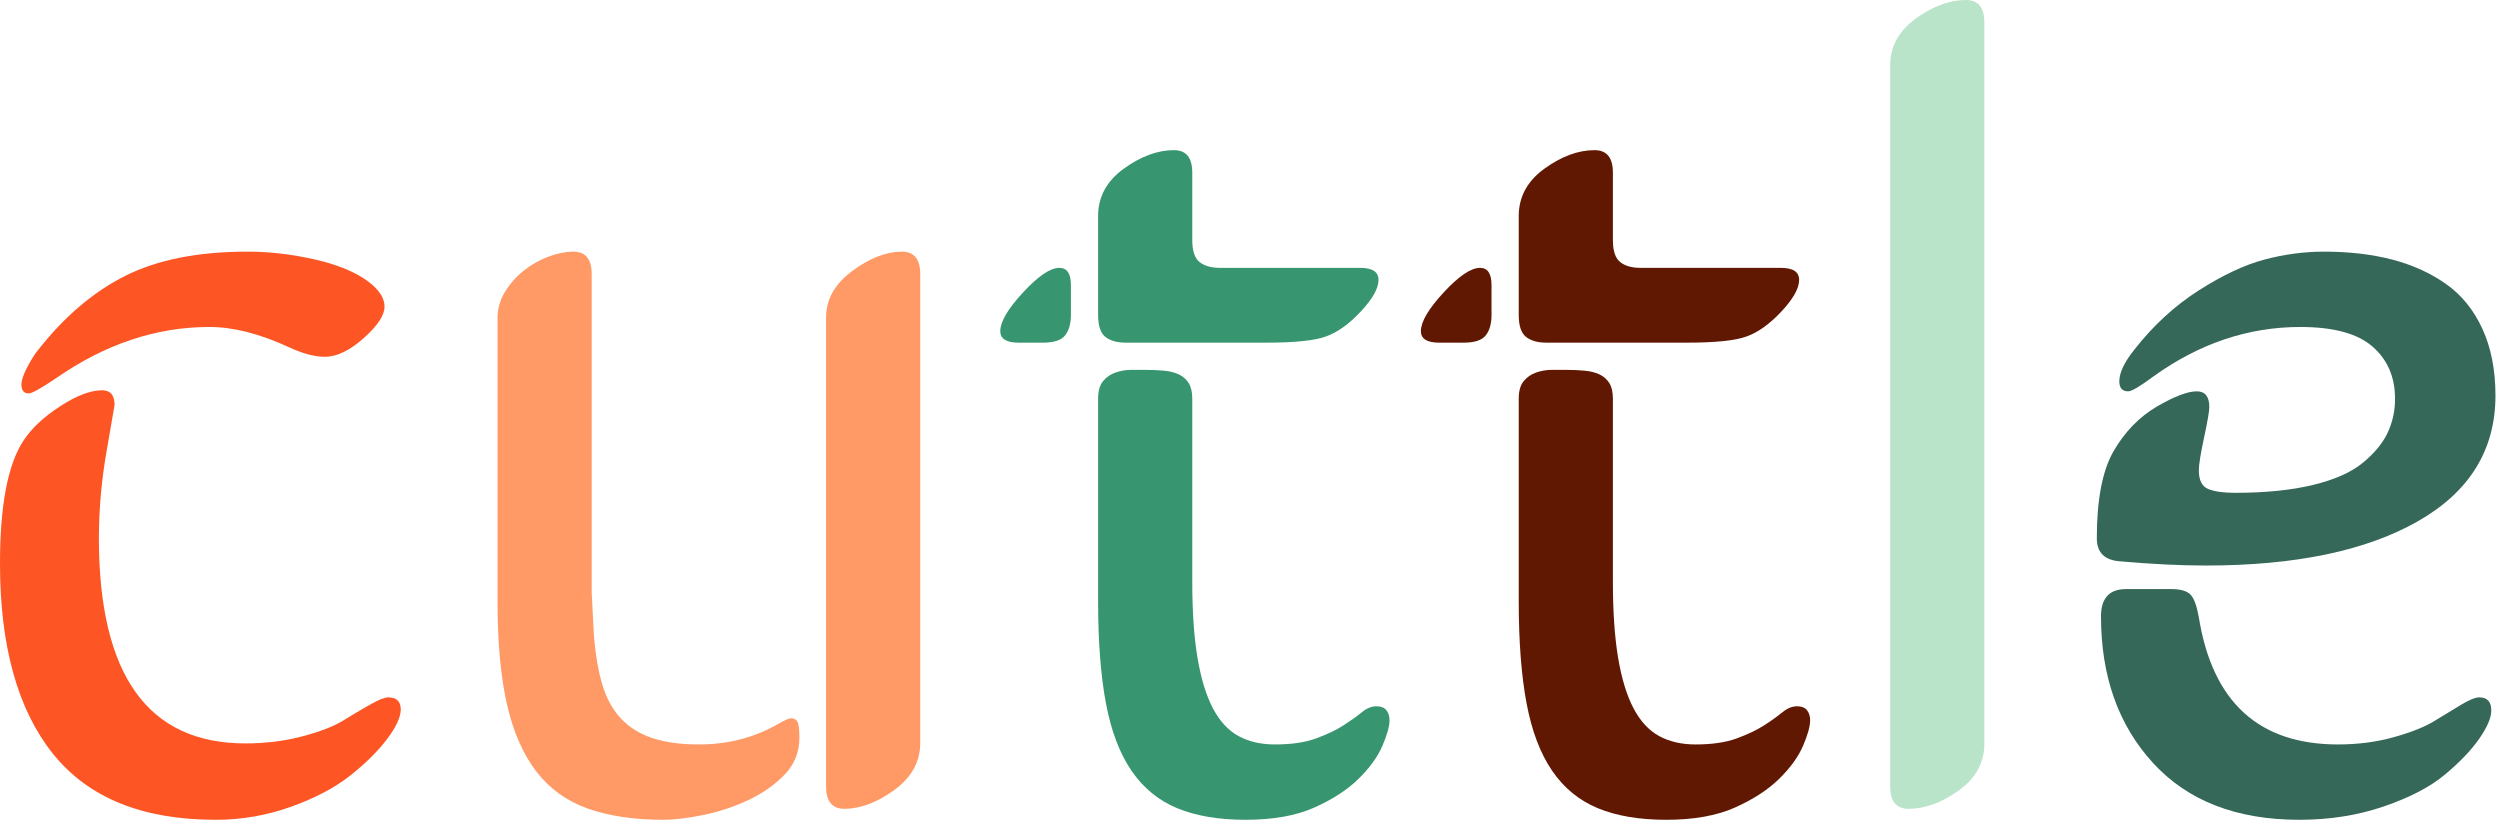
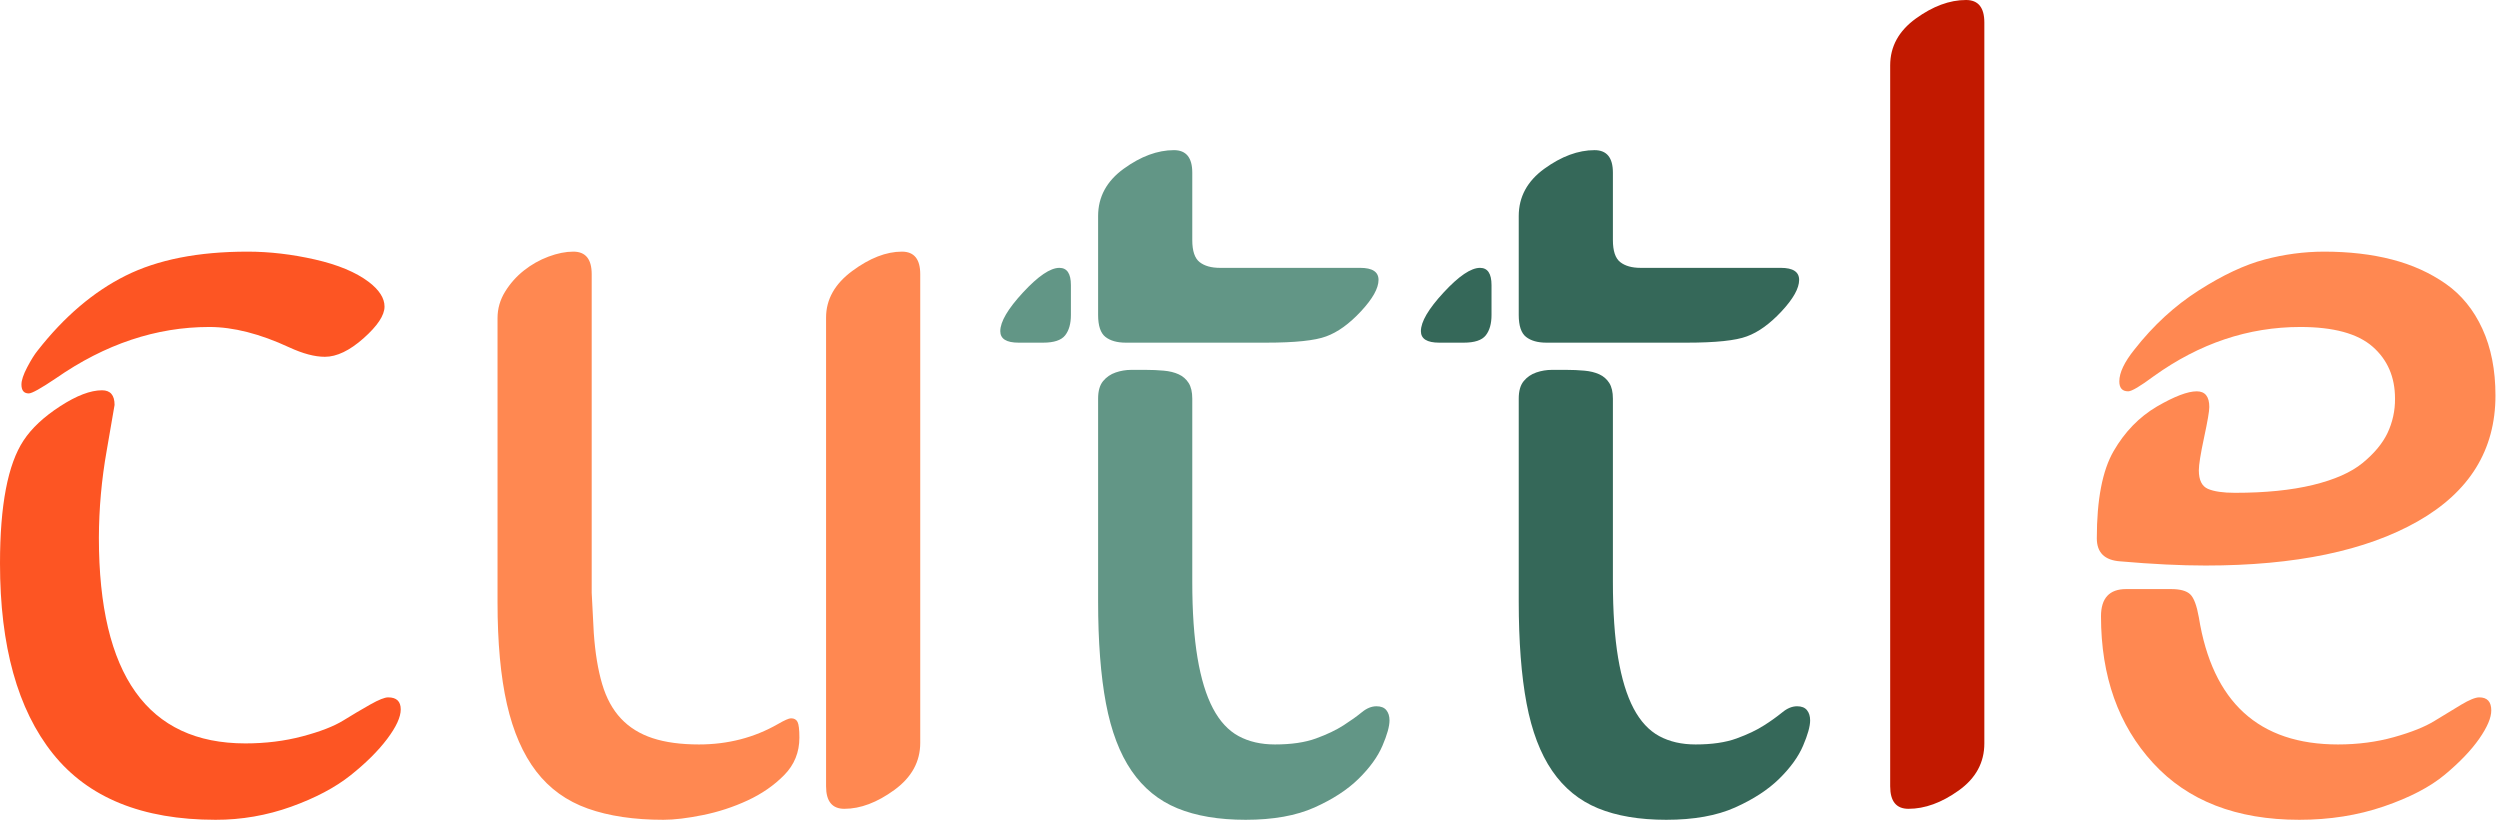
- <svg xmlns="http://www.w3.org/2000/svg" width="168" height="56" fill-rule="evenodd" clip-rule="evenodd" stroke-linejoin="round" stroke-miterlimit="2">
-   <g fill-rule="nonzero">
-     <path d="M6.645 36.141c0 9.211 3.281 13.816 9.843 13.816 1.36 0 2.637-.158 3.832-.475 1.196-.316 2.116-.673 2.76-1.072a51.193 51.193 0 011.811-1.072c.562-.317.961-.475 1.195-.475.562 0 .844.27.844.809 0 .516-.305 1.178-.914 1.986-.61.809-1.43 1.623-2.461 2.444-1.032.82-2.362 1.523-3.991 2.109a14.889 14.889 0 01-5.08.879c-4.922 0-8.566-1.483-10.933-4.447C1.184 47.678 0 43.418 0 37.863c0-3.914.527-6.668 1.582-8.261.539-.821 1.359-1.588 2.461-2.303 1.102-.715 2.039-1.072 2.812-1.072.563 0 .844.328.844.984 0 .023-.176 1.043-.527 3.059a34.095 34.095 0 00-.527 5.871zm18.14-17.192c.703.539 1.055 1.09 1.055 1.653 0 .586-.469 1.294-1.406 2.127-.938.832-1.805 1.248-2.602 1.248-.68 0-1.477-.211-2.391-.633-1.968-.914-3.761-1.371-5.379-1.371-3.562 0-6.996 1.148-10.3 3.445-1.008.68-1.617 1.02-1.828 1.02-.329 0-.493-.2-.493-.598 0-.281.129-.668.387-1.16.258-.492.492-.867.703-1.125 1.781-2.274 3.75-3.95 5.906-5.028 2.157-1.078 4.887-1.617 8.192-1.617 1.476 0 2.988.176 4.535.528 1.547.351 2.754.855 3.621 1.511z" fill="#fd5523" />
-     <path d="M44.578 55.09c-1.969 0-3.662-.252-5.08-.756-1.418-.504-2.572-1.336-3.463-2.496-.89-1.16-1.547-2.666-1.969-4.518-.421-1.851-.632-4.136-.632-6.855v-19.09c0-.633.17-1.225.509-1.775a5.44 5.44 0 011.266-1.424 6.064 6.064 0 011.652-.932c.598-.223 1.155-.334 1.67-.334.821 0 1.231.504 1.231 1.512v21.41l.14 2.707c.094 1.336.282 2.479.563 3.428.281.949.703 1.722 1.265 2.32.563.598 1.272 1.037 2.127 1.318.856.282 1.893.422 3.112.422 1.945 0 3.715-.457 5.308-1.371.446-.258.739-.386.879-.386.211 0 .358.082.44.246.082.164.123.515.123 1.054 0 .985-.34 1.823-1.02 2.514-.679.691-1.5 1.26-2.461 1.705-.961.445-1.963.773-3.006.984-1.043.211-1.927.317-2.654.317zM61.84 18.422v31.5c0 1.265-.58 2.32-1.74 3.164-1.161.844-2.28 1.266-3.358 1.266-.82 0-1.23-.504-1.23-1.512v-31.5c0-1.219.586-2.262 1.758-3.129 1.171-.867 2.285-1.301 3.339-1.301.821 0 1.231.504 1.231 1.512z" fill="#f96" />
-     <path d="M80.121 26.789v12.305c0 2.015.117 3.72.352 5.115.234 1.395.58 2.525 1.037 3.393.457.867 1.031 1.488 1.722 1.863.692.375 1.506.562 2.444.562 1.101 0 2.021-.134 2.76-.404.738-.269 1.353-.562 1.845-.879.492-.316.903-.609 1.231-.879.328-.269.656-.404.984-.404.305 0 .527.088.668.264.141.175.211.404.211.685 0 .399-.158.967-.475 1.705-.316.739-.849 1.477-1.599 2.215-.75.738-1.74 1.383-2.971 1.934-1.23.55-2.771.826-4.623.826-1.805 0-3.334-.258-4.588-.774-1.254-.515-2.279-1.353-3.076-2.513-.797-1.16-1.371-2.672-1.723-4.535-.351-1.864-.527-4.155-.527-6.873V26.789c0-.516.111-.908.334-1.178a1.86 1.86 0 01.844-.58c.34-.117.691-.176 1.054-.176h.967c.422 0 .826.018 1.213.053.387.035.721.117 1.002.246s.504.323.668.58c.164.258.246.61.246 1.055zm-8.156-7.629v2.004c0 .586-.129 1.043-.387 1.371-.258.328-.75.492-1.476.492h-1.653c-.82 0-1.23-.257-1.23-.773 0-.633.51-1.5 1.529-2.602C69.768 18.551 70.582 18 71.191 18c.516 0 .774.387.774 1.16zm8.156-7.558v4.535c0 .726.164 1.218.492 1.476.328.258.785.387 1.371.387h9.422c.821 0 1.231.27 1.231.809 0 .562-.393 1.265-1.178 2.109-.785.844-1.564 1.406-2.338 1.687-.75.282-2.098.422-4.043.422h-9.422c-.586 0-1.043-.129-1.371-.386-.328-.258-.492-.75-.492-1.477V14.52c0-1.29.574-2.35 1.723-3.182 1.148-.832 2.273-1.248 3.375-1.248.82 0 1.23.504 1.23 1.512z" fill="#37966f" />
-     <path d="M108.387 26.789v12.305c0 2.015.117 3.72.351 5.115.235 1.395.58 2.525 1.037 3.393.457.867 1.032 1.488 1.723 1.863.691.375 1.506.562 2.443.562 1.102 0 2.022-.134 2.76-.404.738-.269 1.354-.562 1.846-.879a13.08 13.08 0 001.23-.879c.328-.269.657-.404.985-.404.304 0 .527.088.668.264.14.175.211.404.211.685 0 .399-.159.967-.475 1.705-.316.739-.85 1.477-1.6 2.215-.75.738-1.74 1.383-2.97 1.934-1.231.55-2.772.826-4.623.826-1.805 0-3.334-.258-4.588-.774-1.254-.515-2.28-1.353-3.076-2.513-.797-1.16-1.372-2.672-1.723-4.535-.352-1.864-.527-4.155-.527-6.873V26.789c0-.516.111-.908.334-1.178.222-.269.503-.463.843-.58.34-.117.692-.176 1.055-.176h.967c.422 0 .826.018 1.213.053.386.035.72.117 1.002.246.281.129.504.323.668.58.164.258.246.61.246 1.055zm-8.157-7.629v2.004c0 .586-.128 1.043-.386 1.371-.258.328-.75.492-1.477.492h-1.652c-.82 0-1.231-.257-1.231-.773 0-.633.51-1.5 1.53-2.602C98.033 18.551 98.848 18 99.457 18c.516 0 .773.387.773 1.16zm8.157-7.558v4.535c0 .726.164 1.218.492 1.476.328.258.785.387 1.371.387h9.422c.82 0 1.23.27 1.23.809 0 .562-.392 1.265-1.177 2.109-.786.844-1.565 1.406-2.338 1.687-.75.282-2.098.422-4.043.422h-9.422c-.586 0-1.043-.129-1.371-.386-.328-.258-.492-.75-.492-1.477V14.52c0-1.29.574-2.35 1.722-3.182 1.149-.832 2.274-1.248 3.375-1.248.821 0 1.231.504 1.231 1.512z" fill="#611802" />
-     <path d="M127.02 52.84V4.395c0-1.266.574-2.315 1.722-3.147C129.891.416 131.016 0 132.117 0c.821 0 1.231.504 1.231 1.512v48.445c0 1.289-.575 2.344-1.723 3.164-1.148.82-2.273 1.231-3.375 1.231-.82 0-1.23-.504-1.23-1.512z" fill="#b9e4c9" />
-     <path d="M147.762 31.605c0 .657.205 1.073.615 1.249.41.175 1.014.263 1.81.263 2.04 0 3.786-.176 5.239-.527 1.453-.352 2.566-.844 3.34-1.477.773-.633 1.33-1.3 1.67-2.004a5.27 5.27 0 00.509-2.32c0-1.453-.504-2.619-1.511-3.498-1.008-.879-2.625-1.318-4.852-1.318-3.492 0-6.773 1.101-9.844 3.304-.914.68-1.488 1.02-1.722 1.02-.399 0-.598-.223-.598-.668 0-.586.34-1.301 1.02-2.145 1.265-1.617 2.707-2.941 4.324-3.972 1.617-1.032 3.093-1.723 4.429-2.074a15.548 15.548 0 013.973-.528c1.688 0 3.211.176 4.57.528 1.36.351 2.567.896 3.621 1.634 1.055.739 1.875 1.746 2.461 3.024.586 1.277.879 2.771.879 4.482 0 3.656-1.74 6.475-5.22 8.455-3.481 1.981-8.233 2.971-14.256 2.971-1.688 0-3.598-.094-5.731-.281-1.054-.071-1.582-.586-1.582-1.547 0-2.602.375-4.553 1.125-5.854.75-1.301 1.723-2.302 2.918-3.006 1.172-.679 2.063-1.019 2.672-1.019.563 0 .844.351.844 1.055 0 .281-.117.966-.352 2.056-.234 1.09-.351 1.822-.351 2.197zm-6.575 9.809c0-1.219.563-1.828 1.688-1.828h3.023c.61 0 1.038.117 1.284.352.246.234.439.75.58 1.546.914 5.696 4.031 8.543 9.351 8.543 1.336 0 2.59-.164 3.762-.492 1.172-.328 2.08-.691 2.725-1.09.644-.398 1.242-.761 1.793-1.09.55-.328.955-.492 1.212-.492.54 0 .809.293.809.879 0 .492-.269 1.125-.809 1.899-.539.773-1.306 1.576-2.302 2.408-.996.832-2.367 1.547-4.114 2.144-1.746.598-3.638.897-5.677.897-4.219 0-7.494-1.272-9.826-3.815-2.332-2.543-3.499-5.83-3.499-9.861z" fill="#356859" />
+ <svg xmlns="http://www.w3.org/2000/svg" width="168" height="56">
+   <g fill-rule="nonzero" fill="none">
+     <path d="M6.645 36.141c0 9.211 3.281 13.816 9.843 13.816 1.36 0 2.637-.158 3.832-.475 1.196-.316 2.116-.673 2.76-1.072a51.193 51.193 0 011.811-1.072c.562-.317.961-.475 1.195-.475.562 0 .844.27.844.809 0 .516-.305 1.178-.914 1.986-.61.809-1.43 1.623-2.461 2.444-1.032.82-2.362 1.523-3.991 2.109a14.889 14.889 0 01-5.08.879c-4.922 0-8.566-1.483-10.933-4.447C1.184 47.678 0 43.418 0 37.863c0-3.914.527-6.668 1.582-8.261.539-.821 1.359-1.588 2.461-2.303 1.102-.715 2.039-1.072 2.812-1.072.563 0 .844.328.844.984 0 .023-.176 1.043-.527 3.059a34.095 34.095 0 00-.527 5.871zm18.14-17.192c.703.539 1.055 1.09 1.055 1.653 0 .586-.469 1.294-1.406 2.127-.938.832-1.805 1.248-2.602 1.248-.68 0-1.477-.211-2.391-.633-1.968-.914-3.761-1.371-5.379-1.371-3.562 0-6.996 1.148-10.3 3.445-1.008.68-1.617 1.02-1.828 1.02-.329 0-.493-.2-.493-.598 0-.281.129-.668.387-1.16.258-.492.492-.867.703-1.125 1.781-2.274 3.75-3.95 5.906-5.028 2.157-1.078 4.887-1.617 8.192-1.617 1.476 0 2.988.176 4.535.528 1.547.351 2.754.855 3.621 1.511z" fill="#FD5523" />
+     <path d="M44.578 55.09c-1.969 0-3.662-.252-5.08-.756-1.418-.504-2.572-1.336-3.463-2.496-.89-1.16-1.547-2.666-1.969-4.518-.421-1.851-.632-4.136-.632-6.855v-19.09c0-.633.17-1.225.509-1.775a5.44 5.44 0 011.266-1.424 6.064 6.064 0 011.652-.932c.598-.223 1.155-.334 1.67-.334.821 0 1.231.504 1.231 1.512v21.41l.14 2.707c.094 1.336.282 2.479.563 3.428.281.949.703 1.722 1.265 2.32.563.598 1.272 1.037 2.127 1.318.856.282 1.893.422 3.112.422 1.945 0 3.715-.457 5.308-1.371.446-.258.739-.386.879-.386.211 0 .358.082.44.246.082.164.123.515.123 1.054 0 .985-.34 1.823-1.02 2.514-.679.691-1.5 1.26-2.461 1.705-.961.445-1.963.773-3.006.984-1.043.211-1.927.317-2.654.317zm17.262-5.168c0 1.265-.58 2.32-1.74 3.164-1.161.844-2.28 1.266-3.358 1.266-.82 0-1.23-.504-1.23-1.512v-31.5c0-1.219.586-2.262 1.758-3.129 1.171-.867 2.285-1.301 3.339-1.301.821 0 1.231.504 1.231 1.512v31.5z" fill="#FF8851" />
+     <path d="M80.121 26.789v12.305c0 2.015.117 3.72.352 5.115.234 1.395.58 2.525 1.037 3.393.457.867 1.031 1.488 1.722 1.863.692.375 1.506.562 2.444.562 1.101 0 2.021-.134 2.76-.404.738-.269 1.353-.562 1.845-.879.492-.316.903-.609 1.231-.879.328-.269.656-.404.984-.404.305 0 .527.088.668.264.141.175.211.404.211.685 0 .399-.158.967-.475 1.705-.316.739-.849 1.477-1.599 2.215-.75.738-1.74 1.383-2.971 1.934-1.23.55-2.771.826-4.623.826-1.805 0-3.334-.258-4.588-.774-1.254-.515-2.279-1.353-3.076-2.513-.797-1.16-1.371-2.672-1.723-4.535-.351-1.864-.527-4.155-.527-6.873V26.789c0-.516.111-.908.334-1.178a1.86 1.86 0 01.844-.58c.34-.117.691-.176 1.054-.176h.967c.422 0 .826.018 1.213.053.387.035.721.117 1.002.246s.504.323.668.58c.164.258.246.61.246 1.055zm-8.156-7.629v2.004c0 .586-.129 1.043-.387 1.371-.258.328-.75.492-1.476.492h-1.653c-.82 0-1.23-.257-1.23-.773 0-.633.51-1.5 1.529-2.602C69.768 18.551 70.582 18 71.191 18c.516 0 .774.387.774 1.16zm8.156-7.558v4.535c0 .726.164 1.218.492 1.476.328.258.785.387 1.371.387h9.422c.821 0 1.231.27 1.231.809 0 .562-.393 1.265-1.178 2.109-.785.844-1.564 1.406-2.338 1.687-.75.282-2.098.422-4.043.422h-9.422c-.586 0-1.043-.129-1.371-.386-.328-.258-.492-.75-.492-1.477V14.52c0-1.29.574-2.35 1.723-3.182 1.148-.832 2.273-1.248 3.375-1.248.82 0 1.23.504 1.23 1.512z" fill="#629686" />
+     <path d="M108.387 26.789v12.305c0 2.015.117 3.72.351 5.115.235 1.395.58 2.525 1.037 3.393.457.867 1.032 1.488 1.723 1.863.691.375 1.506.562 2.443.562 1.102 0 2.022-.134 2.76-.404.738-.269 1.354-.562 1.846-.879a13.08 13.08 0 001.23-.879c.328-.269.657-.404.985-.404.304 0 .527.088.668.264.14.175.211.404.211.685 0 .399-.159.967-.475 1.705-.316.739-.85 1.477-1.6 2.215-.75.738-1.74 1.383-2.97 1.934-1.231.55-2.772.826-4.623.826-1.805 0-3.334-.258-4.588-.774-1.254-.515-2.28-1.353-3.076-2.513-.797-1.16-1.372-2.672-1.723-4.535-.352-1.864-.527-4.155-.527-6.873V26.789c0-.516.111-.908.334-1.178.222-.269.503-.463.843-.58.34-.117.692-.176 1.055-.176h.967c.422 0 .826.018 1.213.053.386.035.72.117 1.002.246.281.129.504.323.668.58.164.258.246.61.246 1.055zm-8.157-7.629v2.004c0 .586-.128 1.043-.386 1.371-.258.328-.75.492-1.477.492h-1.652c-.82 0-1.231-.257-1.231-.773 0-.633.51-1.5 1.53-2.602C98.033 18.551 98.848 18 99.457 18c.516 0 .773.387.773 1.16zm8.157-7.558v4.535c0 .726.164 1.218.492 1.476.328.258.785.387 1.371.387h9.422c.82 0 1.23.27 1.23.809 0 .562-.392 1.265-1.177 2.109-.786.844-1.565 1.406-2.338 1.687-.75.282-2.098.422-4.043.422h-9.422c-.586 0-1.043-.129-1.371-.386-.328-.258-.492-.75-.492-1.477V14.52c0-1.29.574-2.35 1.722-3.182 1.149-.832 2.274-1.248 3.375-1.248.821 0 1.231.504 1.231 1.512z" fill="#356859" />
+     <path d="M127.02 4.395c0-1.266.574-2.315 1.722-3.147C129.891.416 131.016 0 132.117 0c.821 0 1.231.504 1.231 1.512v48.445c0 1.289-.575 2.344-1.723 3.164-1.148.82-2.273 1.231-3.375 1.231-.82 0-1.23-.504-1.23-1.512V4.395z" fill="#C21900" />
+     <path d="M147.762 31.605c0 .657.205 1.073.615 1.249.41.175 1.014.263 1.81.263 2.04 0 3.786-.176 5.239-.527 1.453-.352 2.566-.844 3.34-1.477.773-.633 1.33-1.3 1.67-2.004a5.27 5.27 0 00.509-2.32c0-1.453-.504-2.619-1.511-3.498-1.008-.879-2.625-1.318-4.852-1.318-3.492 0-6.773 1.101-9.844 3.304-.914.68-1.488 1.02-1.722 1.02-.399 0-.598-.223-.598-.668 0-.586.34-1.301 1.02-2.145 1.265-1.617 2.707-2.941 4.324-3.972 1.617-1.032 3.093-1.723 4.429-2.074a15.548 15.548 0 013.973-.528c1.688 0 3.211.176 4.57.528 1.36.351 2.567.896 3.621 1.634 1.055.739 1.875 1.746 2.461 3.024.586 1.277.879 2.771.879 4.482 0 3.656-1.74 6.475-5.22 8.455-3.481 1.981-8.233 2.971-14.256 2.971-1.688 0-3.598-.094-5.731-.281-1.054-.071-1.582-.586-1.582-1.547 0-2.602.375-4.553 1.125-5.854.75-1.301 1.723-2.302 2.918-3.006 1.172-.679 2.063-1.019 2.672-1.019.563 0 .844.351.844 1.055 0 .281-.117.966-.352 2.056-.234 1.09-.351 1.822-.351 2.197zm-6.575 9.809c0-1.219.563-1.828 1.688-1.828h3.023c.61 0 1.038.117 1.284.352.246.234.439.75.58 1.546.914 5.696 4.031 8.543 9.351 8.543 1.336 0 2.59-.164 3.762-.492 1.172-.328 2.08-.691 2.725-1.09.644-.398 1.242-.761 1.793-1.09.55-.328.955-.492 1.212-.492.54 0 .809.293.809.879 0 .492-.269 1.125-.809 1.899-.539.773-1.306 1.576-2.302 2.408-.996.832-2.367 1.547-4.114 2.144-1.746.598-3.638.897-5.677.897-4.219 0-7.494-1.272-9.826-3.815-2.332-2.543-3.499-5.83-3.499-9.861z" fill="#FF8851" />
  </g>
</svg>
